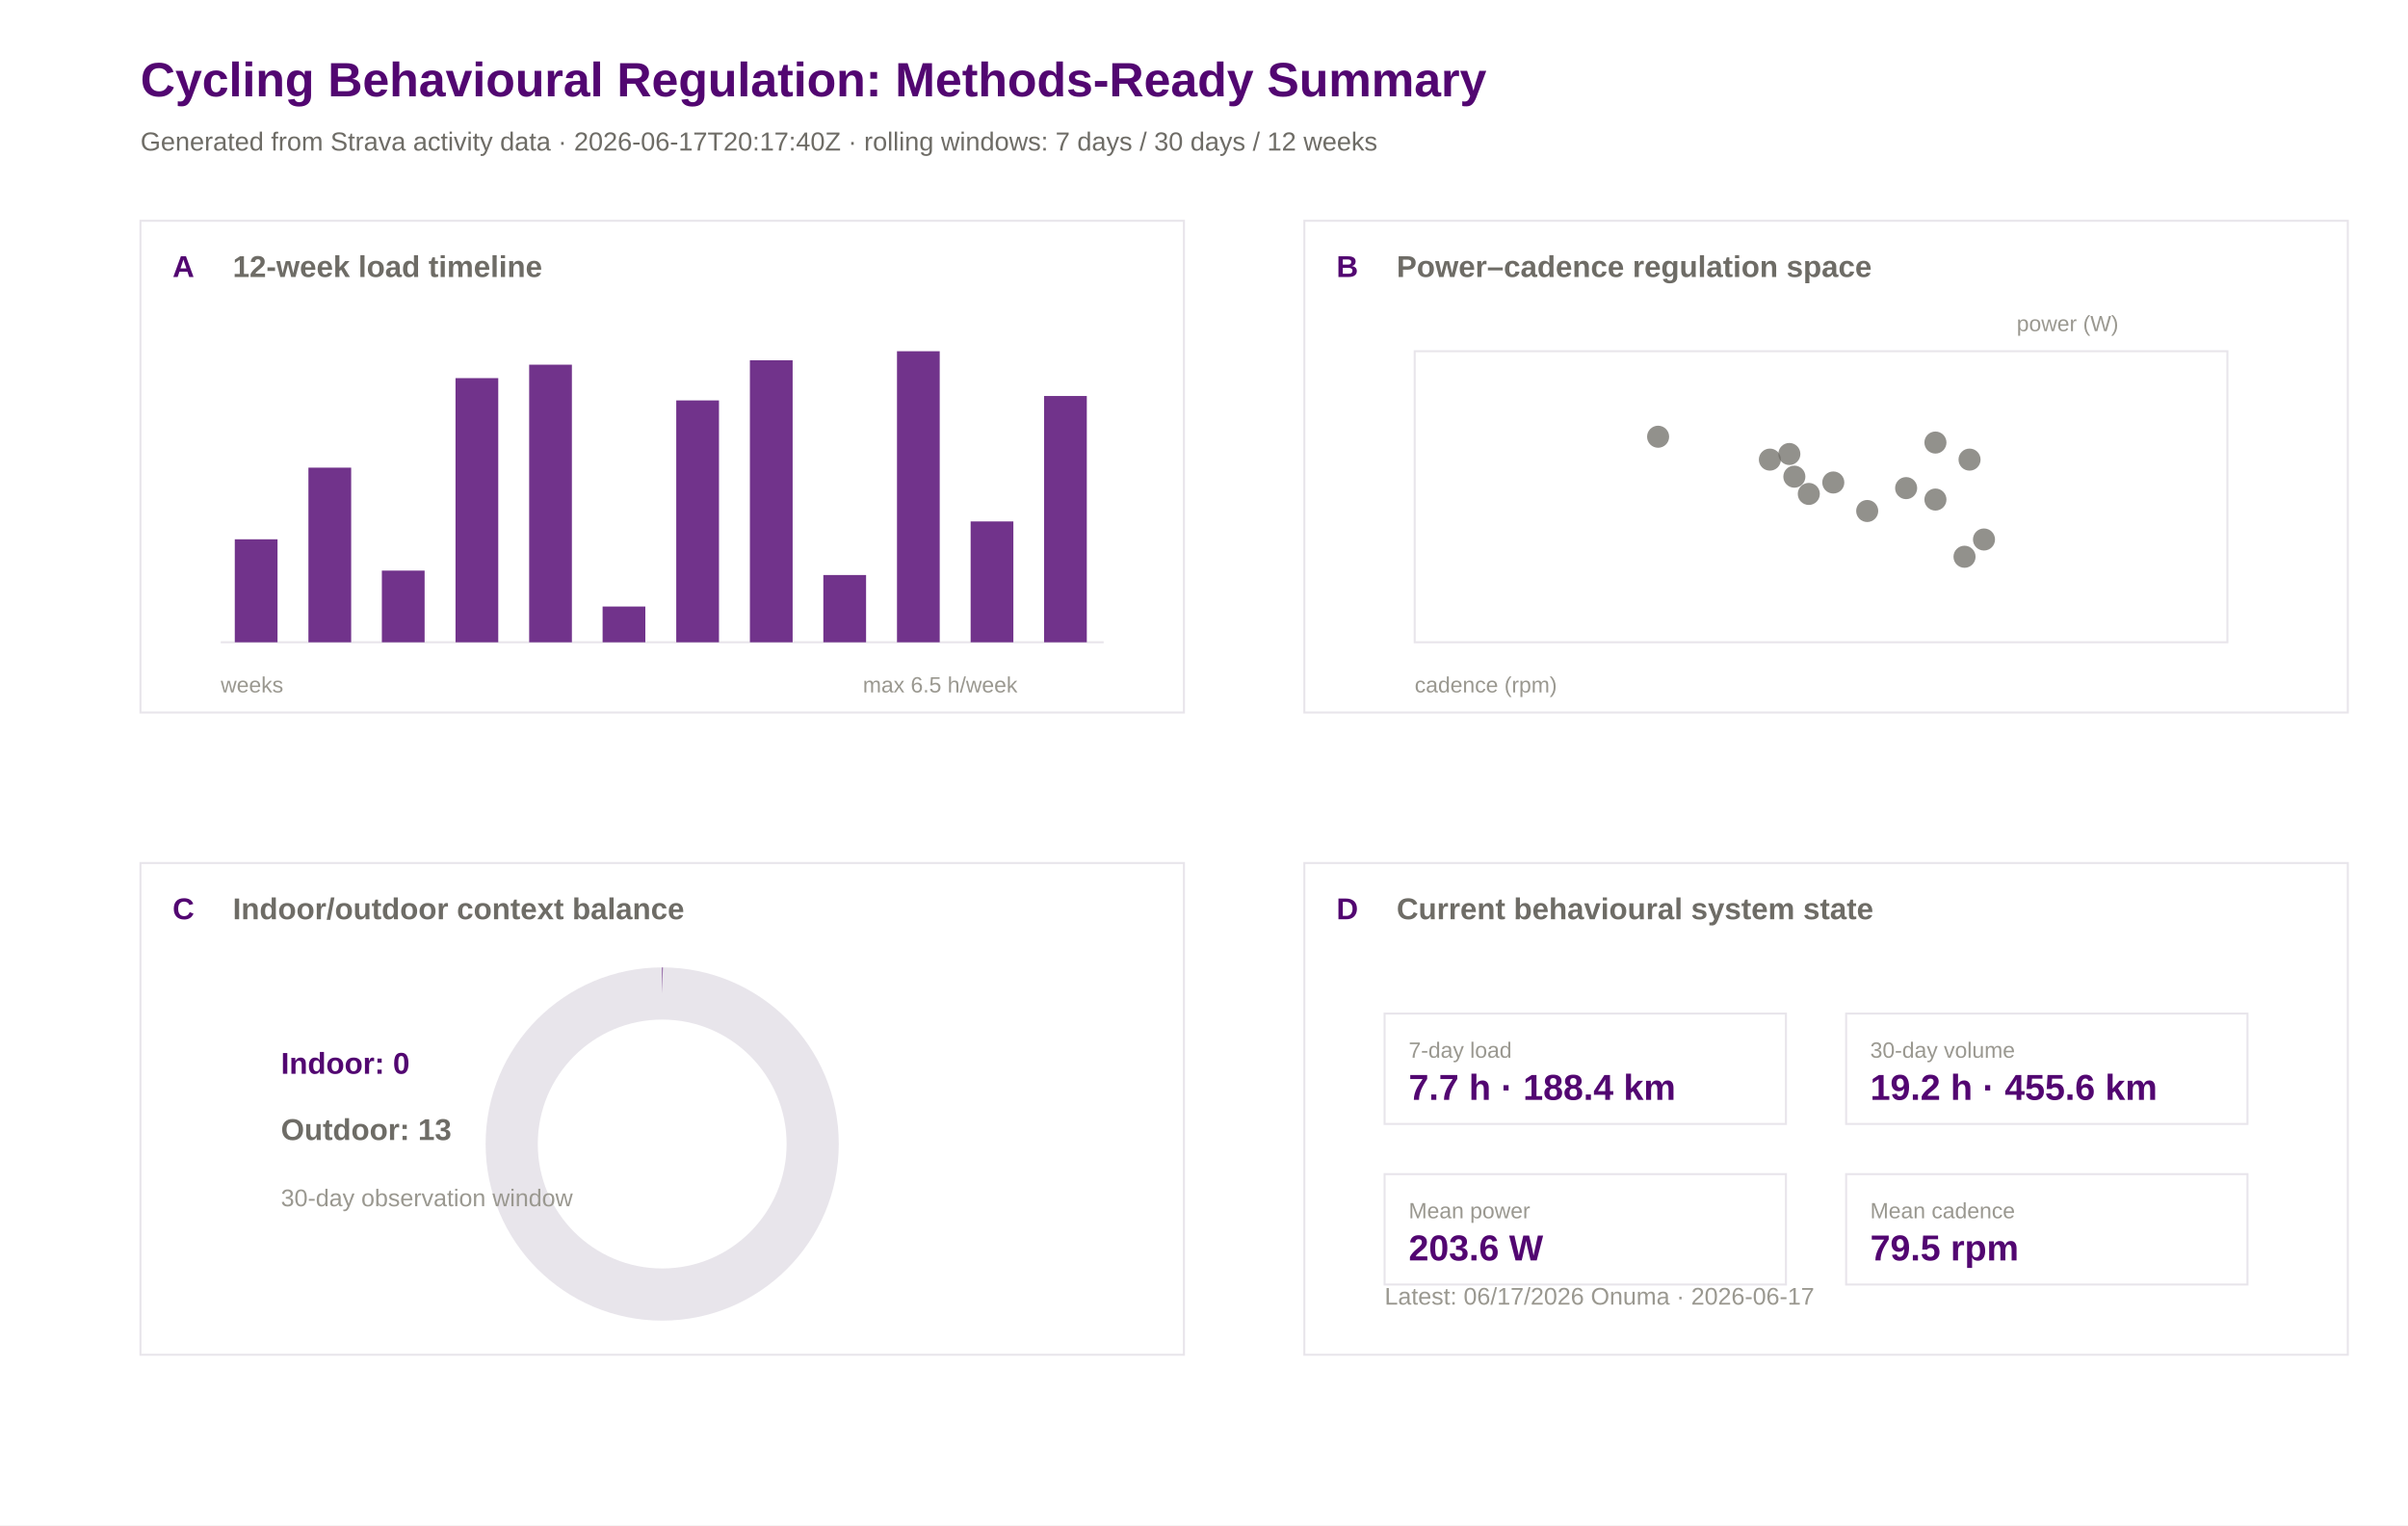
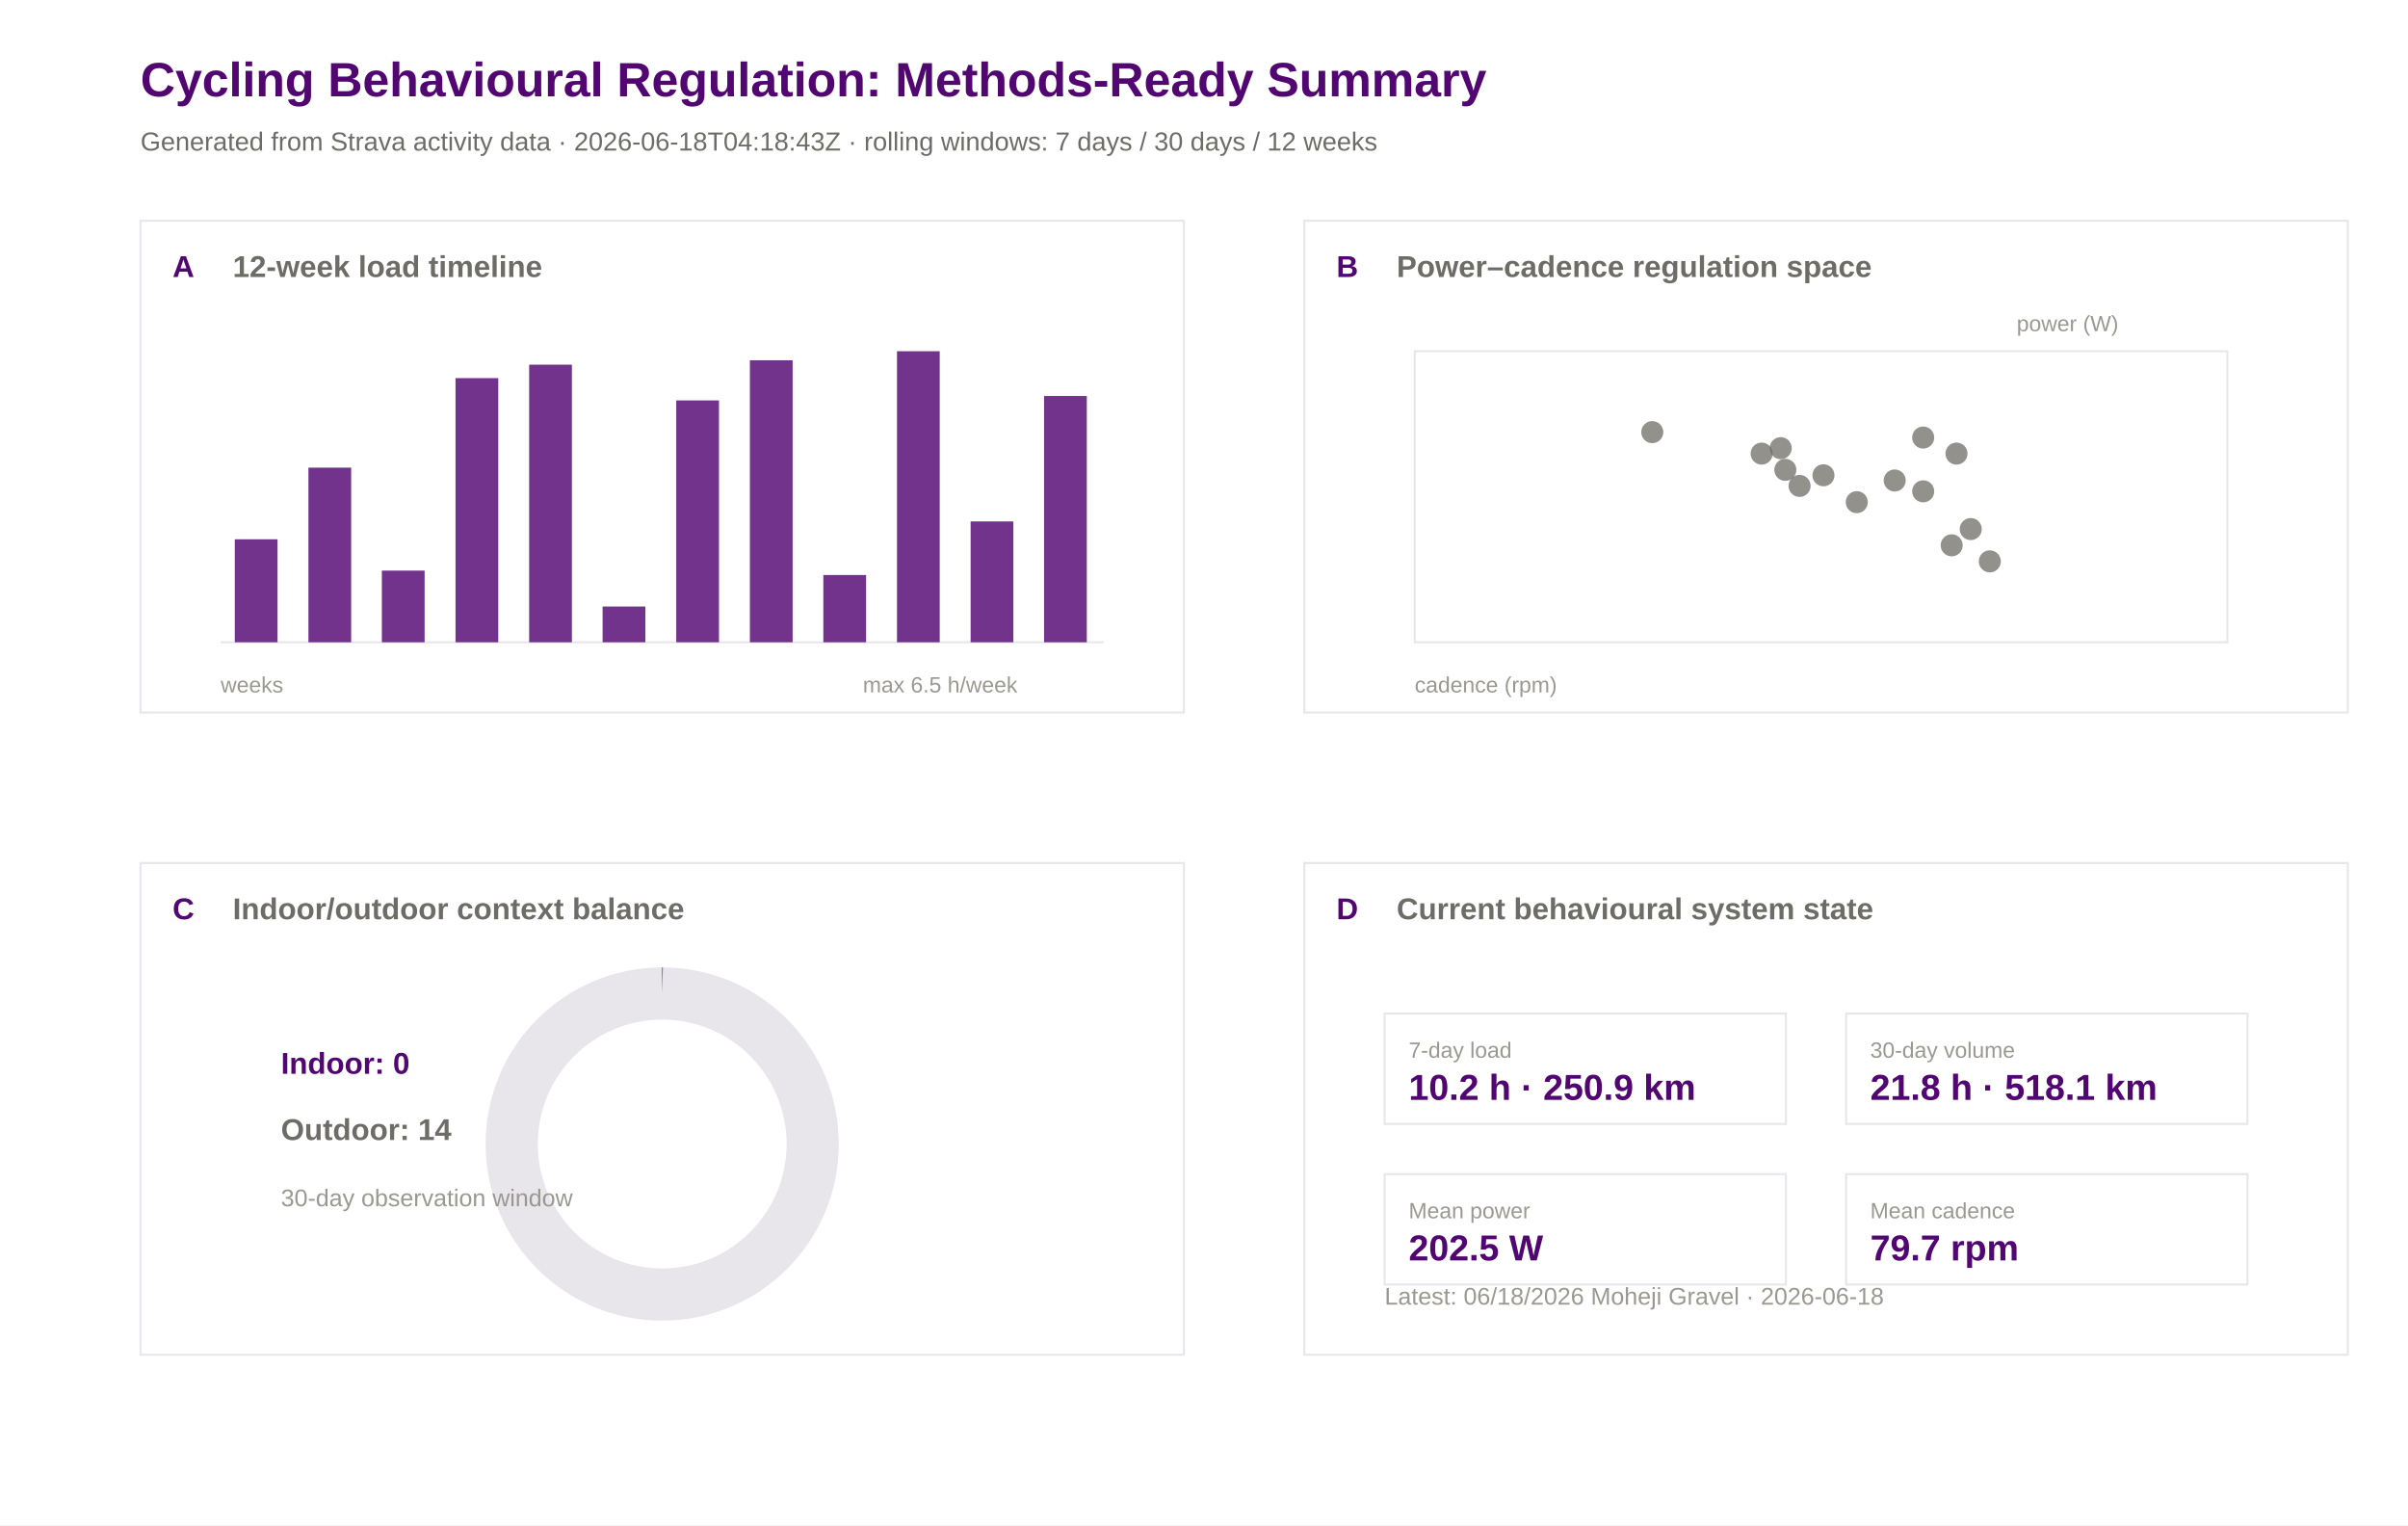
<svg xmlns="http://www.w3.org/2000/svg" width="1200" height="760" viewBox="0 0 1200 760">
  <rect width="100%" height="100%" fill="#ffffff" />
  <text x="70.0" y="48.0" font-family="Arial" font-size="24" font-weight="600" fill="#520671">Cycling Behavioural Regulation: Methods-Ready Summary</text>
-   <text x="70.0" y="75.0" font-family="Arial" font-size="13" font-weight="400" fill="#6e6c66">Generated from Strava activity data · 2026-06-17T20:17:40Z · rolling windows: 7 days / 30 days / 12 weeks</text>
+   <text x="70.0" y="75.0" font-family="Arial" font-size="13" font-weight="400" fill="#6e6c66">Generated from Strava activity data · 2026-06-18T04:18:43Z · rolling windows: 7 days / 30 days / 12 weeks</text>
  <rect x="70" y="110" width="520" height="245" fill="#ffffff" stroke="#e8e5eb" stroke-width="1" />
  <text x="86.0" y="138.0" font-family="Arial" font-size="15" font-weight="600" fill="#520671">A</text>
  <text x="116.0" y="138.0" font-family="Arial" font-size="15" font-weight="600" fill="#6e6c66">12-week load timeline</text>
  <rect x="650" y="110" width="520" height="245" fill="#ffffff" stroke="#e8e5eb" stroke-width="1" />
  <text x="666.0" y="138.0" font-family="Arial" font-size="15" font-weight="600" fill="#520671">B</text>
  <text x="696.0" y="138.0" font-family="Arial" font-size="15" font-weight="600" fill="#6e6c66">Power–cadence regulation space</text>
  <rect x="70" y="430" width="520" height="245" fill="#ffffff" stroke="#e8e5eb" stroke-width="1" />
  <text x="86.0" y="458.0" font-family="Arial" font-size="15" font-weight="600" fill="#520671">C</text>
  <text x="116.0" y="458.0" font-family="Arial" font-size="15" font-weight="600" fill="#6e6c66">Indoor/outdoor context balance</text>
  <rect x="650" y="430" width="520" height="245" fill="#ffffff" stroke="#e8e5eb" stroke-width="1" />
  <text x="666.0" y="458.0" font-family="Arial" font-size="15" font-weight="600" fill="#520671">D</text>
  <text x="696.0" y="458.0" font-family="Arial" font-size="15" font-weight="600" fill="#6e6c66">Current behavioural system state</text>
  <line x1="110" y1="320" x2="550" y2="320" stroke="#e8e5eb" />
  <rect x="117.0" y="268.7" width="21.3" height="51.3" fill="#520671" opacity="0.82" />
  <rect x="153.7" y="233.0" width="21.3" height="87.0" fill="#520671" opacity="0.82" />
  <rect x="190.3" y="284.3" width="21.3" height="35.7" fill="#520671" opacity="0.82" />
  <rect x="227.0" y="188.4" width="21.3" height="131.6" fill="#520671" opacity="0.82" />
  <rect x="263.7" y="181.7" width="21.3" height="138.3" fill="#520671" opacity="0.82" />
  <rect x="300.3" y="302.2" width="21.3" height="17.8" fill="#520671" opacity="0.82" />
  <rect x="337.0" y="199.5" width="21.3" height="120.5" fill="#520671" opacity="0.82" />
  <rect x="373.7" y="179.5" width="21.3" height="140.5" fill="#520671" opacity="0.82" />
  <rect x="410.3" y="286.5" width="21.3" height="33.5" fill="#520671" opacity="0.82" />
  <rect x="447.0" y="175.0" width="21.3" height="145.0" fill="#520671" opacity="0.82" />
  <rect x="483.7" y="259.8" width="21.3" height="60.2" fill="#520671" opacity="0.82" />
  <rect x="520.3" y="197.3" width="21.3" height="122.7" fill="#520671" opacity="0.82" />
  <text x="110.0" y="345.0" font-family="Arial" font-size="11" font-weight="400" fill="#9a9890">weeks</text>
  <text x="430.0" y="345.0" font-family="Arial" font-size="11" font-weight="400" fill="#9a9890">max 6.5 h/week</text>
  <rect x="705" y="175" width="405" height="145" fill="#ffffff" stroke="#e8e5eb" />
-   <circle cx="894.2" cy="237.5" r="5.5" fill="#6e6c66" opacity="0.75" />
-   <circle cx="882.0" cy="229.0" r="5.5" fill="#6e6c66" opacity="0.75" />
-   <circle cx="930.5" cy="254.6" r="5.5" fill="#6e6c66" opacity="0.75" />
-   <circle cx="901.4" cy="246.1" r="5.5" fill="#6e6c66" opacity="0.75" />
-   <circle cx="891.7" cy="226.2" r="5.5" fill="#6e6c66" opacity="0.75" />
-   <circle cx="979.0" cy="277.4" r="5.5" fill="#6e6c66" opacity="0.75" />
-   <circle cx="964.5" cy="220.5" r="5.5" fill="#6e6c66" opacity="0.75" />
-   <circle cx="949.9" cy="243.2" r="5.5" fill="#6e6c66" opacity="0.75" />
-   <circle cx="964.5" cy="248.9" r="5.5" fill="#6e6c66" opacity="0.75" />
-   <circle cx="826.3" cy="217.6" r="5.5" fill="#6e6c66" opacity="0.75" />
-   <circle cx="913.6" cy="240.4" r="5.5" fill="#6e6c66" opacity="0.75" />
-   <circle cx="988.7" cy="268.8" r="5.5" fill="#6e6c66" opacity="0.75" />
-   <circle cx="981.5" cy="229.0" r="5.5" fill="#6e6c66" opacity="0.75" />
+   <circle cx="889.7" cy="234.1" r="5.5" fill="#6e6c66" opacity="0.75" />
+   <circle cx="877.9" cy="226.0" r="5.5" fill="#6e6c66" opacity="0.75" />
+   <circle cx="925.3" cy="250.2" r="5.5" fill="#6e6c66" opacity="0.75" />
+   <circle cx="896.8" cy="242.1" r="5.5" fill="#6e6c66" opacity="0.75" />
+   <circle cx="887.4" cy="223.3" r="5.5" fill="#6e6c66" opacity="0.75" />
+   <circle cx="972.6" cy="271.7" r="5.5" fill="#6e6c66" opacity="0.75" />
+   <circle cx="958.4" cy="218.0" r="5.5" fill="#6e6c66" opacity="0.75" />
+   <circle cx="944.2" cy="239.4" r="5.5" fill="#6e6c66" opacity="0.75" />
+   <circle cx="958.4" cy="244.8" r="5.5" fill="#6e6c66" opacity="0.75" />
+   <circle cx="823.4" cy="215.3" r="5.5" fill="#6e6c66" opacity="0.75" />
+   <circle cx="908.7" cy="236.8" r="5.5" fill="#6e6c66" opacity="0.75" />
+   <circle cx="982.1" cy="263.6" r="5.5" fill="#6e6c66" opacity="0.75" />
+   <circle cx="975.0" cy="226.0" r="5.5" fill="#6e6c66" opacity="0.75" />
+   <circle cx="991.6" cy="279.7" r="5.5" fill="#6e6c66" opacity="0.75" />
  <text x="705.0" y="345.0" font-family="Arial" font-size="11" font-weight="400" fill="#9a9890">cadence (rpm)</text>
  <text x="1005.0" y="165.0" font-family="Arial" font-size="11" font-weight="400" fill="#9a9890">power (W)</text>
  <circle cx="330" cy="570" r="75" fill="none" stroke="#e8e5eb" stroke-width="26" />
  <circle cx="330" cy="570" r="75" fill="none" stroke="#520671" stroke-width="26" stroke-dasharray="0.0 471.2" transform="rotate(-90 330 570)" />
  <text x="140.0" y="535.0" font-family="Arial" font-size="15" font-weight="600" fill="#520671">Indoor: 0</text>
-   <text x="140.0" y="568.0" font-family="Arial" font-size="15" font-weight="600" fill="#6e6c66">Outdoor: 13</text>
+   <text x="140.0" y="568.0" font-family="Arial" font-size="15" font-weight="600" fill="#6e6c66">Outdoor: 14</text>
  <text x="140.0" y="601.0" font-family="Arial" font-size="12" font-weight="400" fill="#9a9890">30-day observation window</text>
  <rect x="690" y="505" width="200" height="55" fill="#ffffff" stroke="#e8e5eb" />
  <text x="702.0" y="527.0" font-family="Arial" font-size="11" font-weight="500" fill="#9a9890">7-day load</text>
-   <text x="702.0" y="548.0" font-family="Arial" font-size="18" font-weight="600" fill="#520671">7.7 h · 188.4 km</text>
+   <text x="702.0" y="548.0" font-family="Arial" font-size="18" font-weight="600" fill="#520671">10.2 h · 250.9 km</text>
  <rect x="920" y="505" width="200" height="55" fill="#ffffff" stroke="#e8e5eb" />
  <text x="932.0" y="527.0" font-family="Arial" font-size="11" font-weight="500" fill="#9a9890">30-day volume</text>
-   <text x="932.0" y="548.0" font-family="Arial" font-size="18" font-weight="600" fill="#520671">19.2 h · 455.6 km</text>
+   <text x="932.0" y="548.0" font-family="Arial" font-size="18" font-weight="600" fill="#520671">21.8 h · 518.1 km</text>
  <rect x="690" y="585" width="200" height="55" fill="#ffffff" stroke="#e8e5eb" />
  <text x="702.0" y="607.0" font-family="Arial" font-size="11" font-weight="500" fill="#9a9890">Mean power</text>
-   <text x="702.0" y="628.0" font-family="Arial" font-size="18" font-weight="600" fill="#520671">203.6 W</text>
+   <text x="702.0" y="628.0" font-family="Arial" font-size="18" font-weight="600" fill="#520671">202.5 W</text>
  <rect x="920" y="585" width="200" height="55" fill="#ffffff" stroke="#e8e5eb" />
  <text x="932.0" y="607.0" font-family="Arial" font-size="11" font-weight="500" fill="#9a9890">Mean cadence</text>
-   <text x="932.0" y="628.0" font-family="Arial" font-size="18" font-weight="600" fill="#520671">79.5 rpm</text>
-   <text x="690.0" y="650.0" font-family="Arial" font-size="12" font-weight="400" fill="#9a9890">Latest: 06/17/2026 Onuma · 2026-06-17</text>
+   <text x="932.0" y="628.0" font-family="Arial" font-size="18" font-weight="600" fill="#520671">79.7 rpm</text>
+   <text x="690.0" y="650.0" font-family="Arial" font-size="12" font-weight="400" fill="#9a9890">Latest: 06/18/2026 Moheji Gravel · 2026-06-18</text>
</svg>
